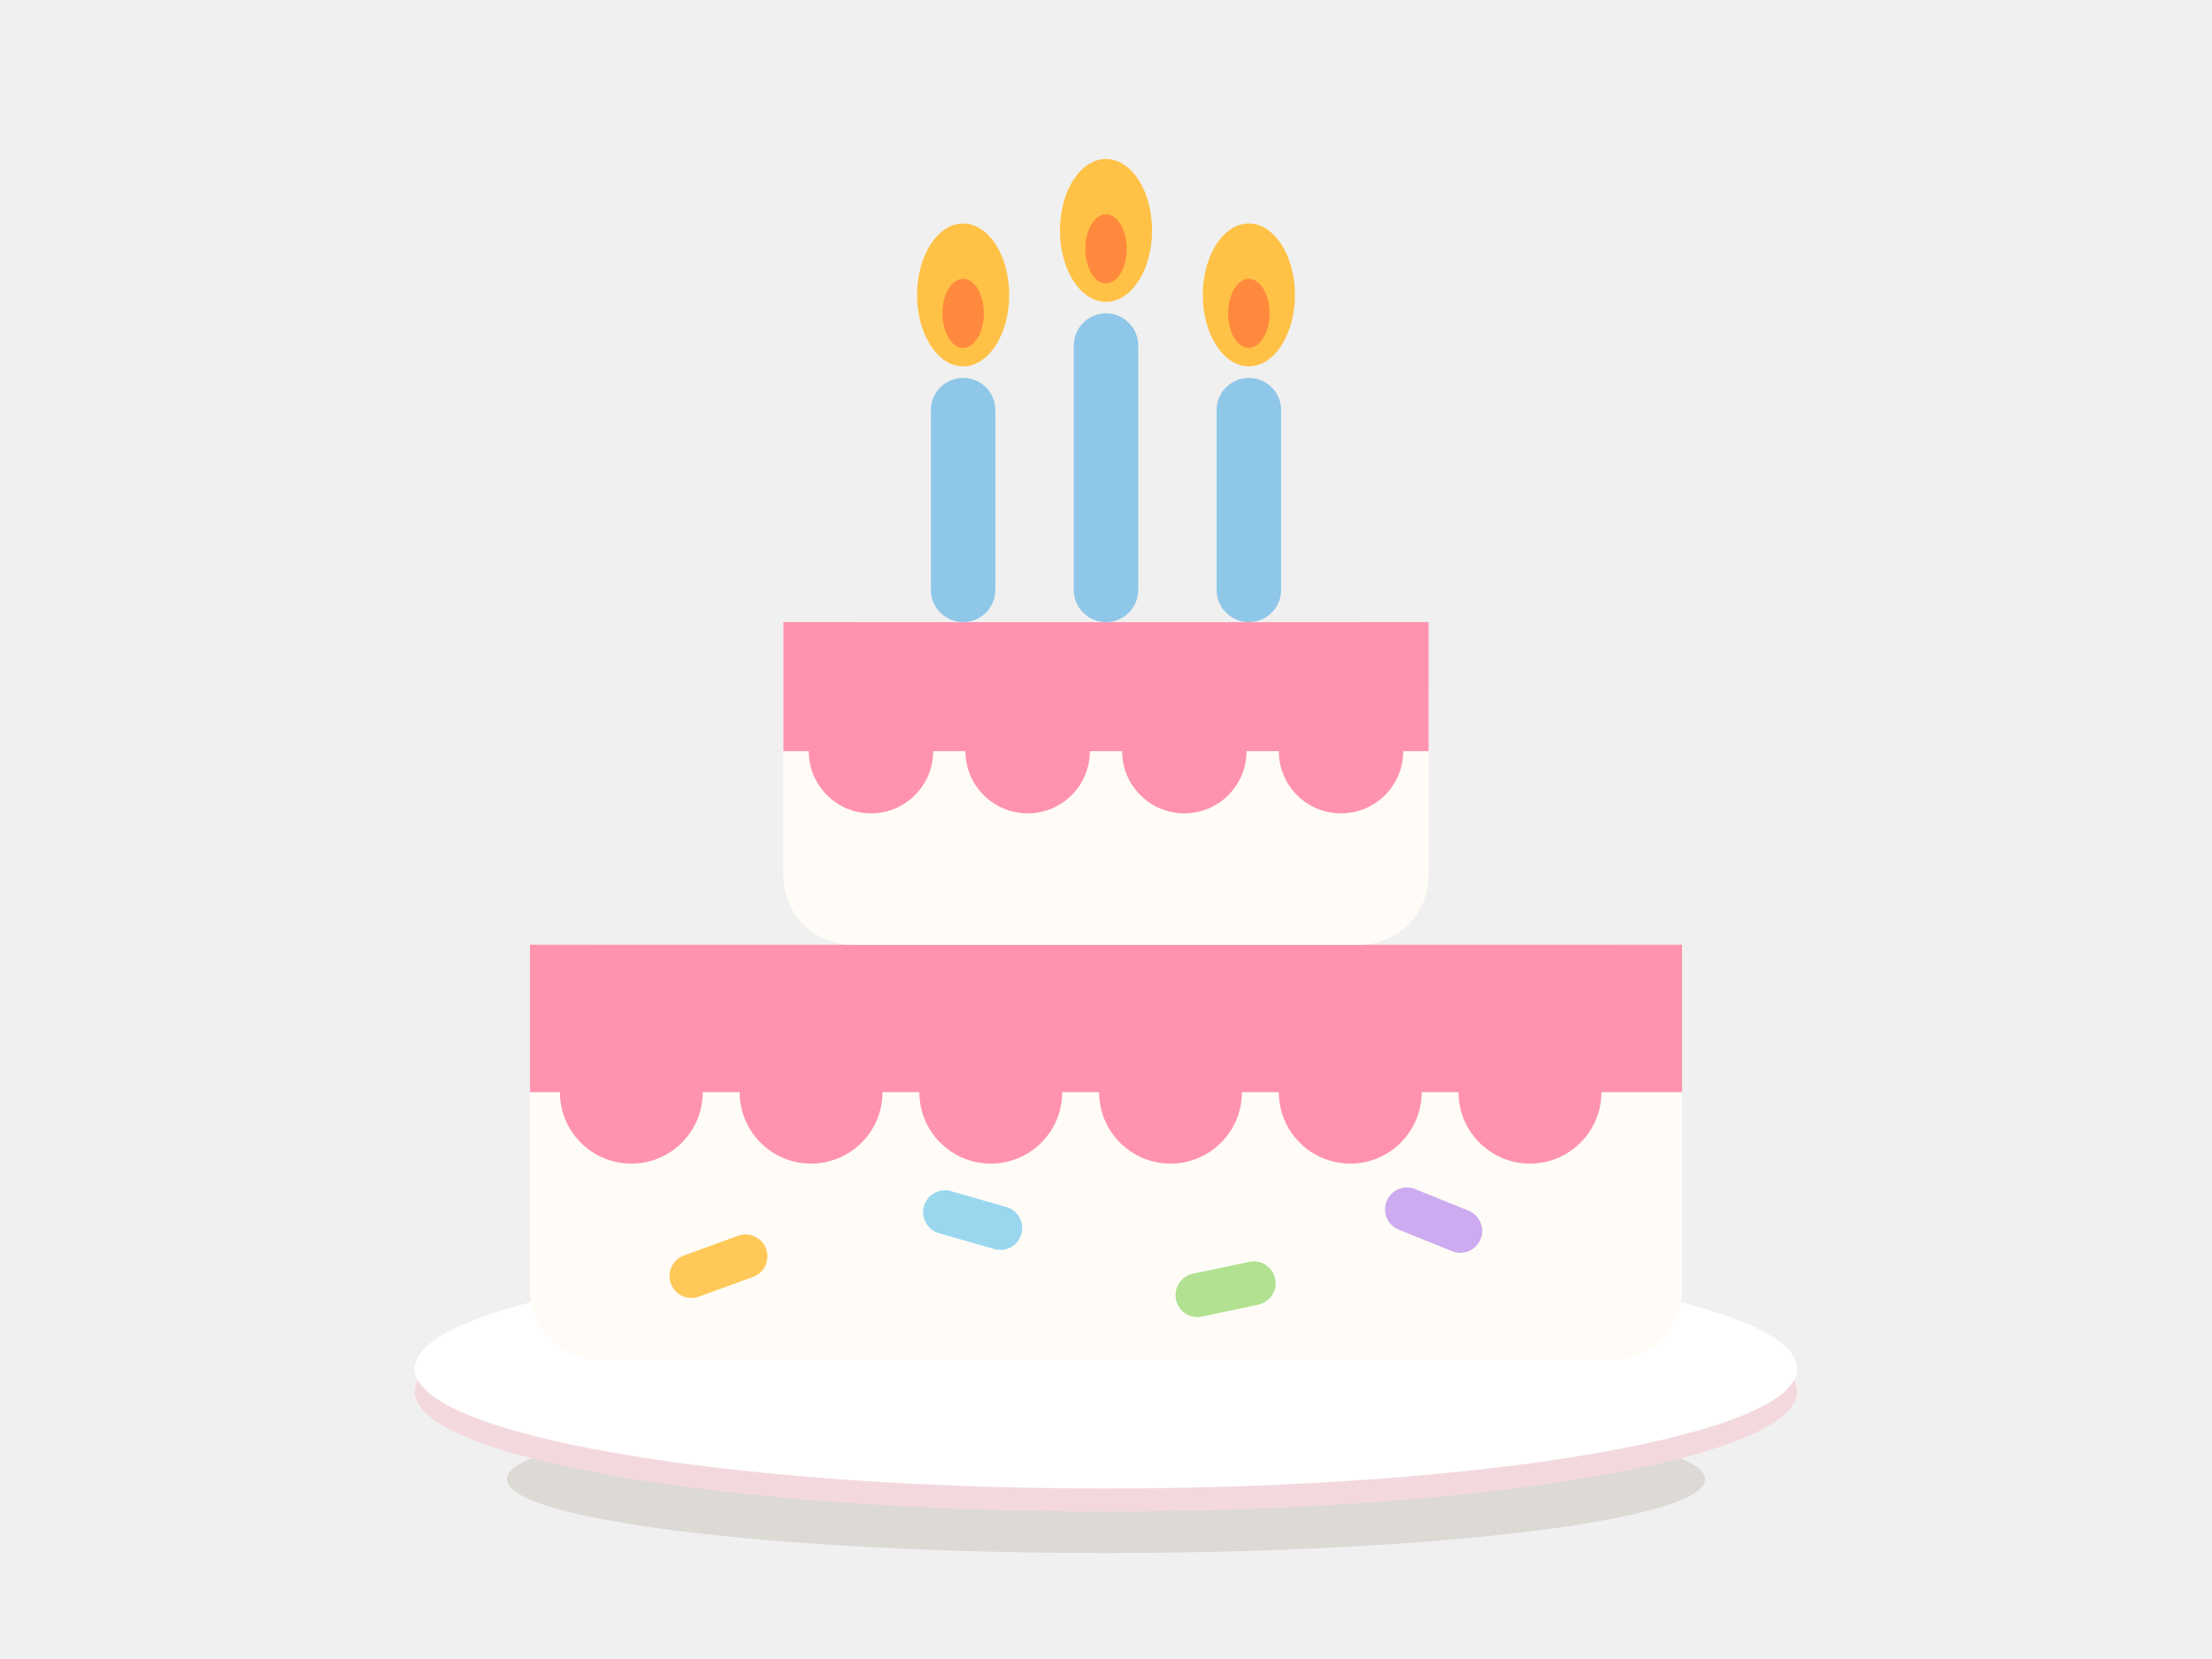
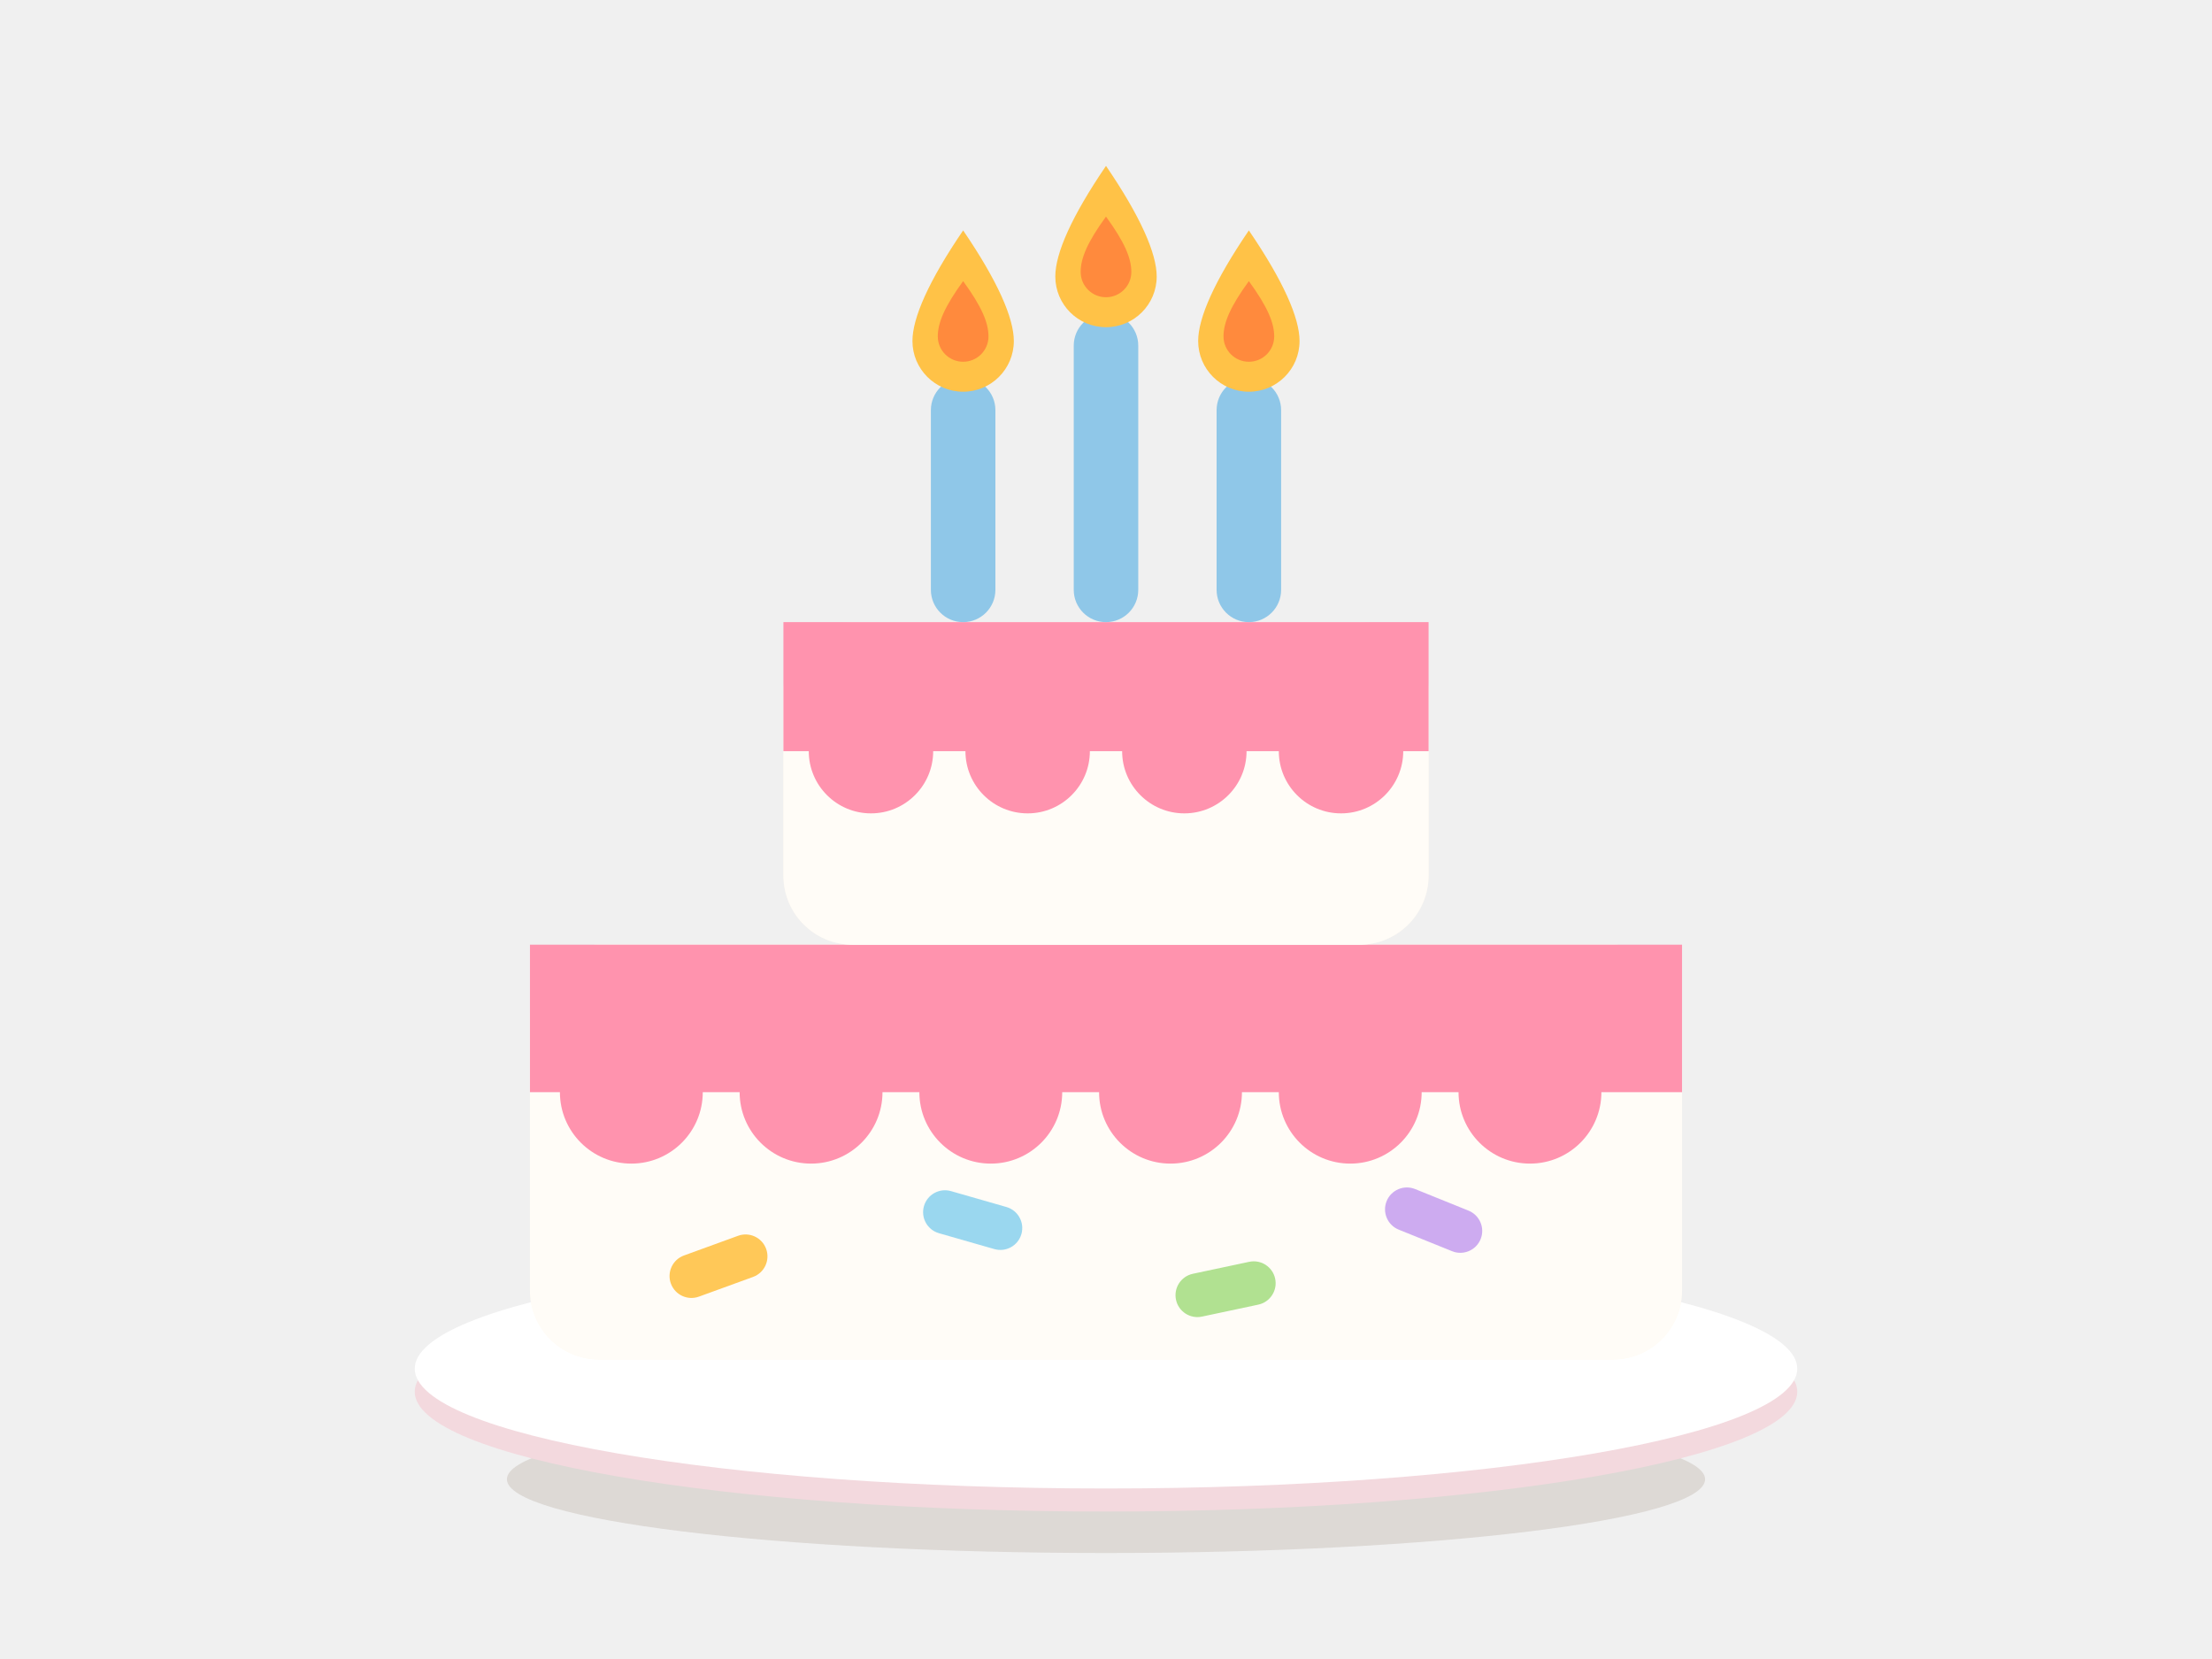
<svg xmlns="http://www.w3.org/2000/svg" viewBox="0 0 96 72" fill="none">
  <ellipse cx="48" cy="64.2" rx="26" ry="3.2" fill="#5A3A1E" opacity=".13" />
  <ellipse cx="48" cy="60.4" rx="30" ry="5.2" fill="#F3D9DE" />
  <ellipse cx="48" cy="59.4" rx="30" ry="5.2" fill="#FFFFFF" />
  <rect x="23" y="41" width="50" height="18" rx="3" fill="#FFF7EA" />
  <rect x="23" y="41" width="50" height="18" rx="3" fill="#FFFFFF" opacity=".6" />
  <rect x="23" y="41" width="50" height="6.4" fill="#FF93AE" />
  <g fill="#FF93AE">
    <circle cx="27.4" cy="47.4" r="3.1" />
    <circle cx="35.2" cy="47.4" r="3.1" />
    <circle cx="43" cy="47.4" r="3.1" />
    <circle cx="50.8" cy="47.4" r="3.1" />
    <circle cx="58.6" cy="47.4" r="3.1" />
    <circle cx="66.4" cy="47.4" r="3.1" />
  </g>
  <rect x="34" y="27" width="28" height="14" rx="3" fill="#FFF7EA" />
  <rect x="34" y="27" width="28" height="14" rx="3" fill="#FFFFFF" opacity=".6" />
  <rect x="34" y="27" width="28" height="5.6" fill="#FF93AE" />
  <g fill="#FF93AE">
    <circle cx="37.8" cy="32.6" r="2.7" />
    <circle cx="44.6" cy="32.6" r="2.7" />
    <circle cx="51.4" cy="32.6" r="2.7" />
    <circle cx="58.2" cy="32.6" r="2.7" />
  </g>
  <g fill="#8FC7E8">
    <rect x="40.4" y="16.4" width="2.8" height="10.6" rx="1.4" />
    <rect x="46.6" y="13.6" width="2.8" height="13.4" rx="1.4" />
    <rect x="52.8" y="16.4" width="2.8" height="10.6" rx="1.4" />
  </g>
-   <g>
-     <ellipse cx="41.8" cy="12.8" rx="2" ry="3.1" fill="#FFC247" />
-     <ellipse cx="48" cy="10" rx="2" ry="3.1" fill="#FFC247" />
-     <ellipse cx="54.2" cy="12.8" rx="2" ry="3.1" fill="#FFC247" />
-     <ellipse cx="41.8" cy="13.6" rx=".9" ry="1.5" fill="#FF8A3D" />
-     <ellipse cx="48" cy="10.8" rx=".9" ry="1.5" fill="#FF8A3D" />
-     <ellipse cx="54.2" cy="13.6" rx=".9" ry="1.5" fill="#FF8A3D" />
+   <g fill="#FFC247">
+     <path d="M41.8 10C43.3 12.2 44 13.8 44 14.8A2.2 2.2 0 0 1 39.6 14.8C39.6 13.8 40.3 12.2 41.8 10Z" />
+     <path d="M48 7.2C49.5 9.4 50.2 11 50.2 12A2.2 2.2 0 0 1 45.8 12C45.8 11 46.5 9.4 48 7.2Z" />
+     <path d="M54.2 10C55.7 12.2 56.4 13.8 56.4 14.8A2.2 2.2 0 0 1 52 14.8C52 13.8 52.7 12.2 54.2 10Z" />
+   </g>
+   <g fill="#FF8A3D">
+     <path d="M41.8 12.2C42.6 13.3 42.9 14 42.9 14.6A1.1 1.1 0 0 1 40.7 14.6C40.7 14 41 13.3 41.8 12.2Z" />
+     <path d="M48 9.4C48.8 10.5 49.1 11.2 49.1 11.8A1.1 1.1 0 0 1 46.9 11.8C46.9 11.2 47.2 10.5 48 9.4Z" />
+     <path d="M54.2 12.2C55 13.3 55.3 14 55.3 14.6A1.1 1.1 0 0 1 53.1 14.6C53.1 14 53.4 13.3 54.2 12.2Z" />
  </g>
  <g opacity=".9">
    <rect x="29" y="54" width="4.4" height="1.9" rx=".95" fill="#FFC247" transform="rotate(-20 31.2 55)" />
    <rect x="40" y="52" width="4.4" height="1.9" rx=".95" fill="#8FD3EE" transform="rotate(16 42.2 53)" />
    <rect x="51" y="55" width="4.4" height="1.9" rx=".95" fill="#A8DE86" transform="rotate(-12 53.2 56)" />
    <rect x="60" y="52" width="4.4" height="1.9" rx=".95" fill="#C8A2F0" transform="rotate(22 62.2 53)" />
  </g>
</svg>
